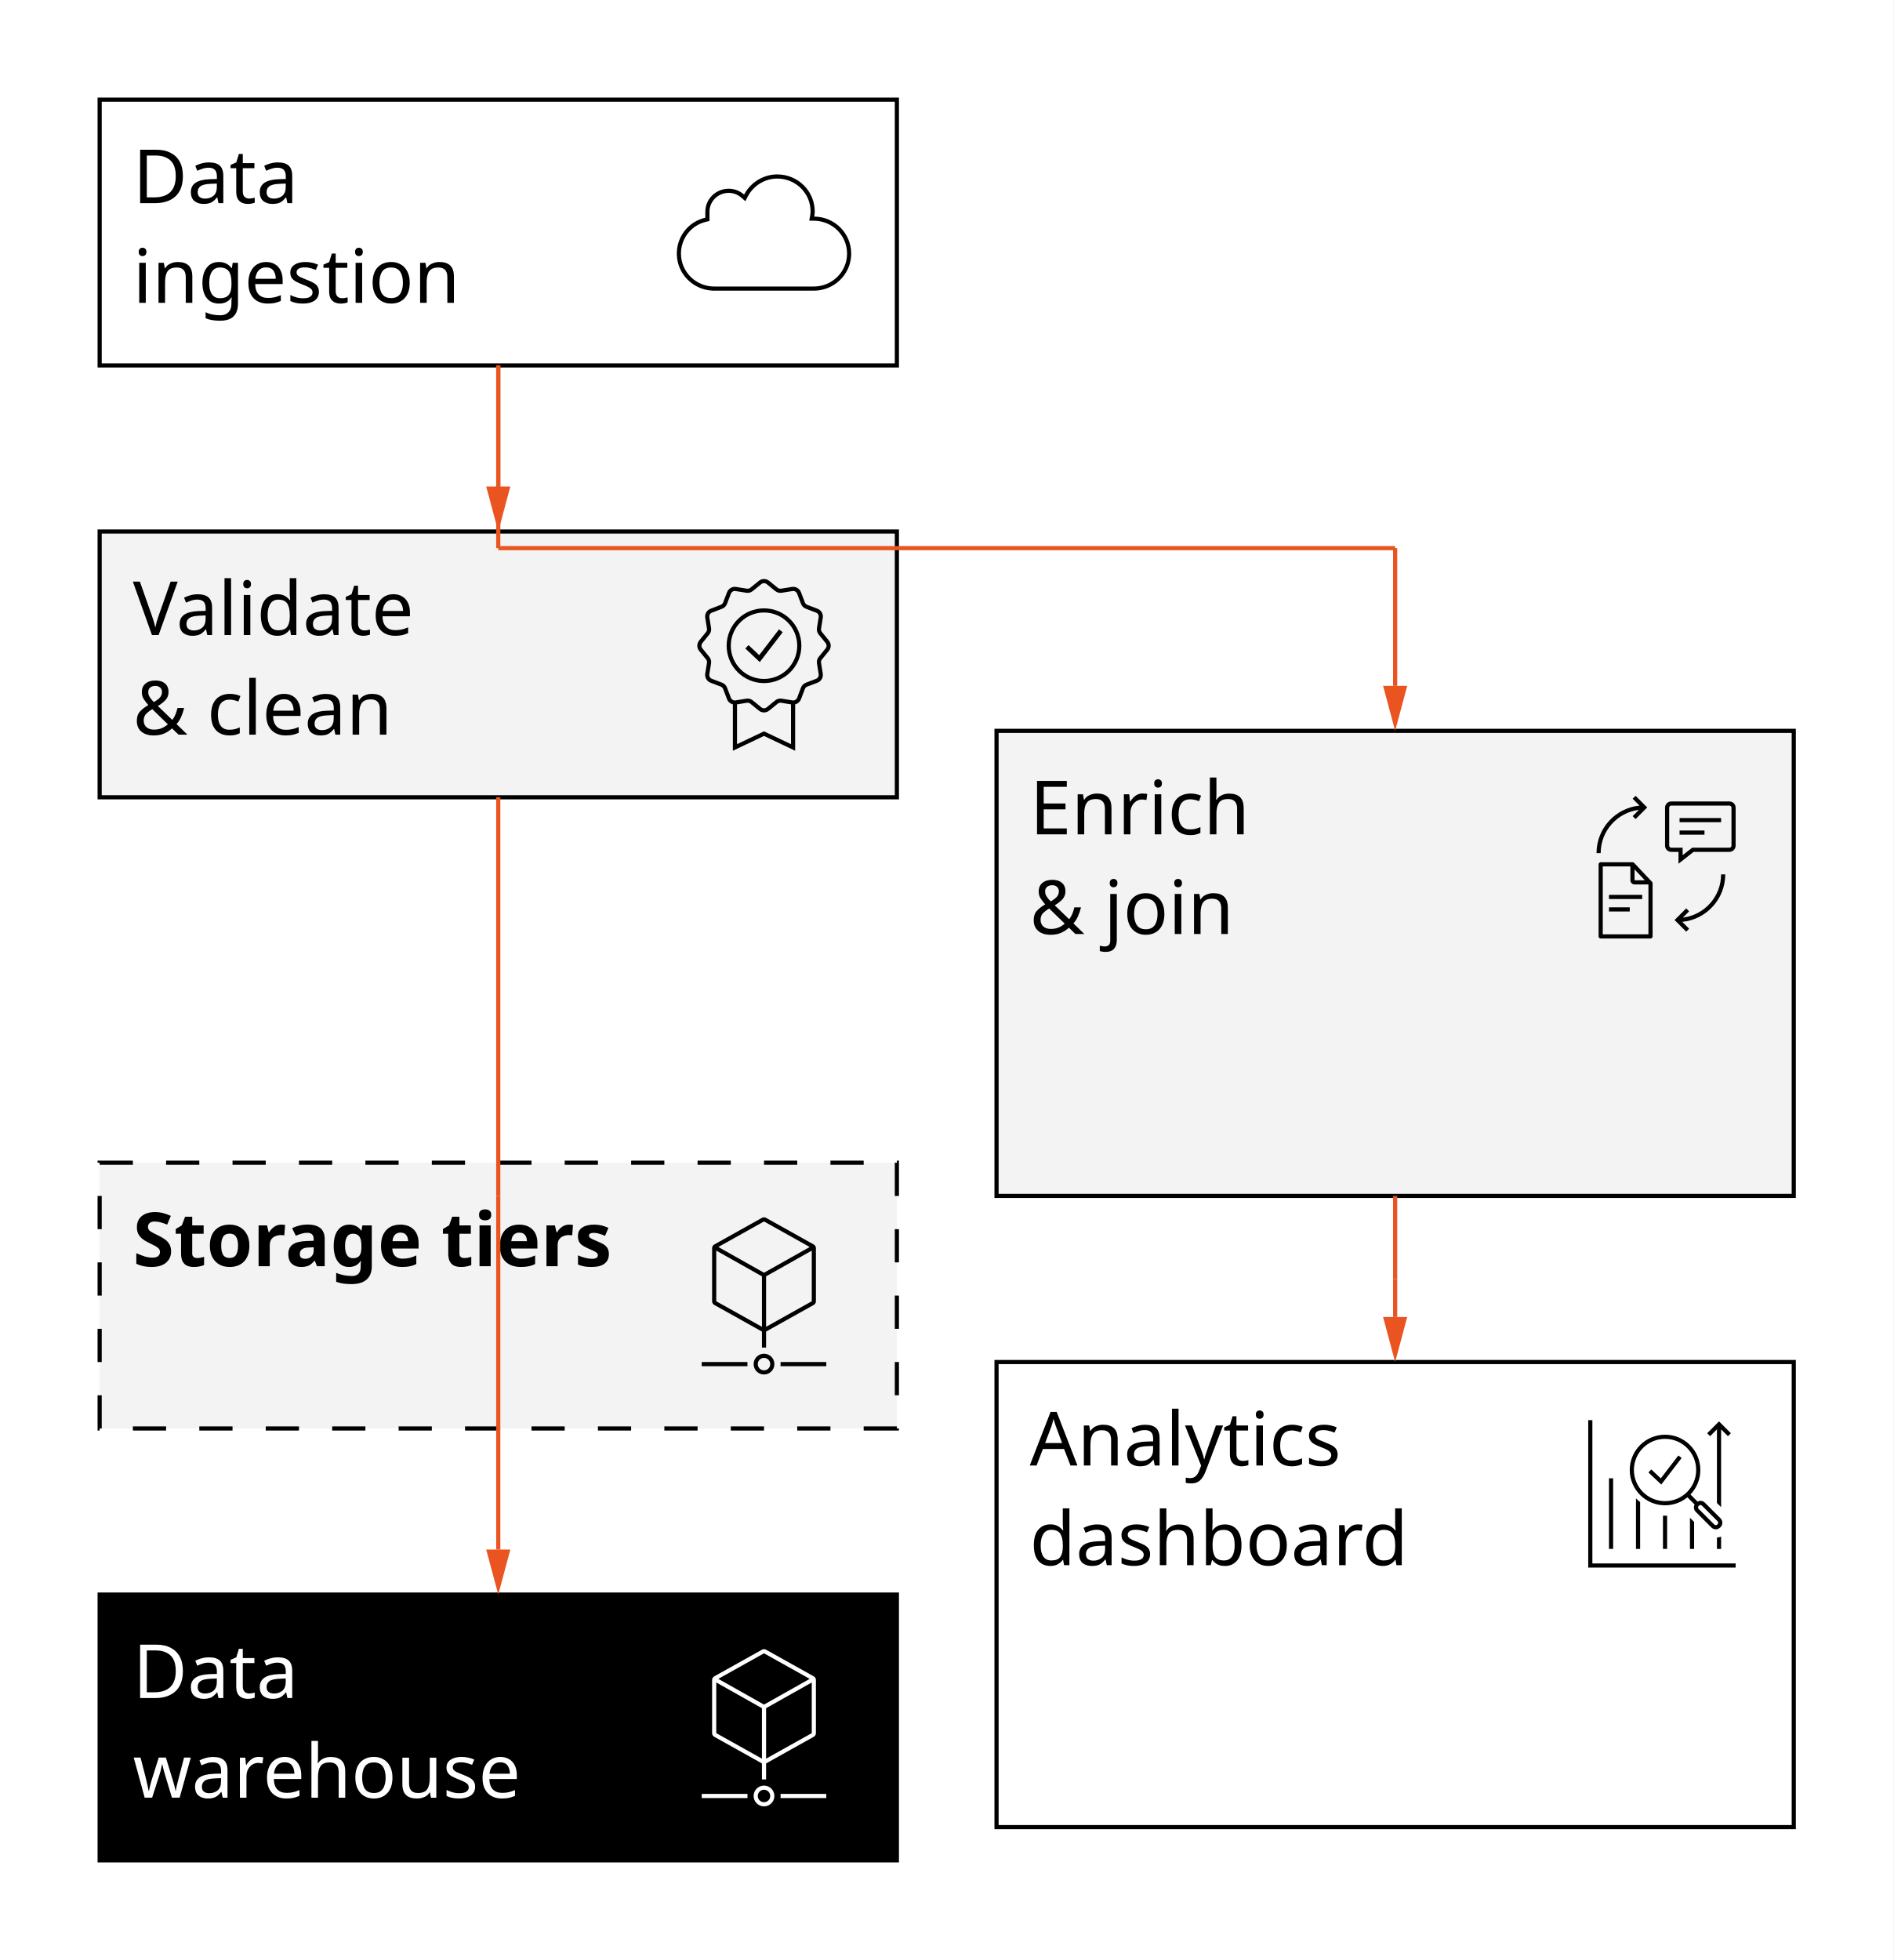
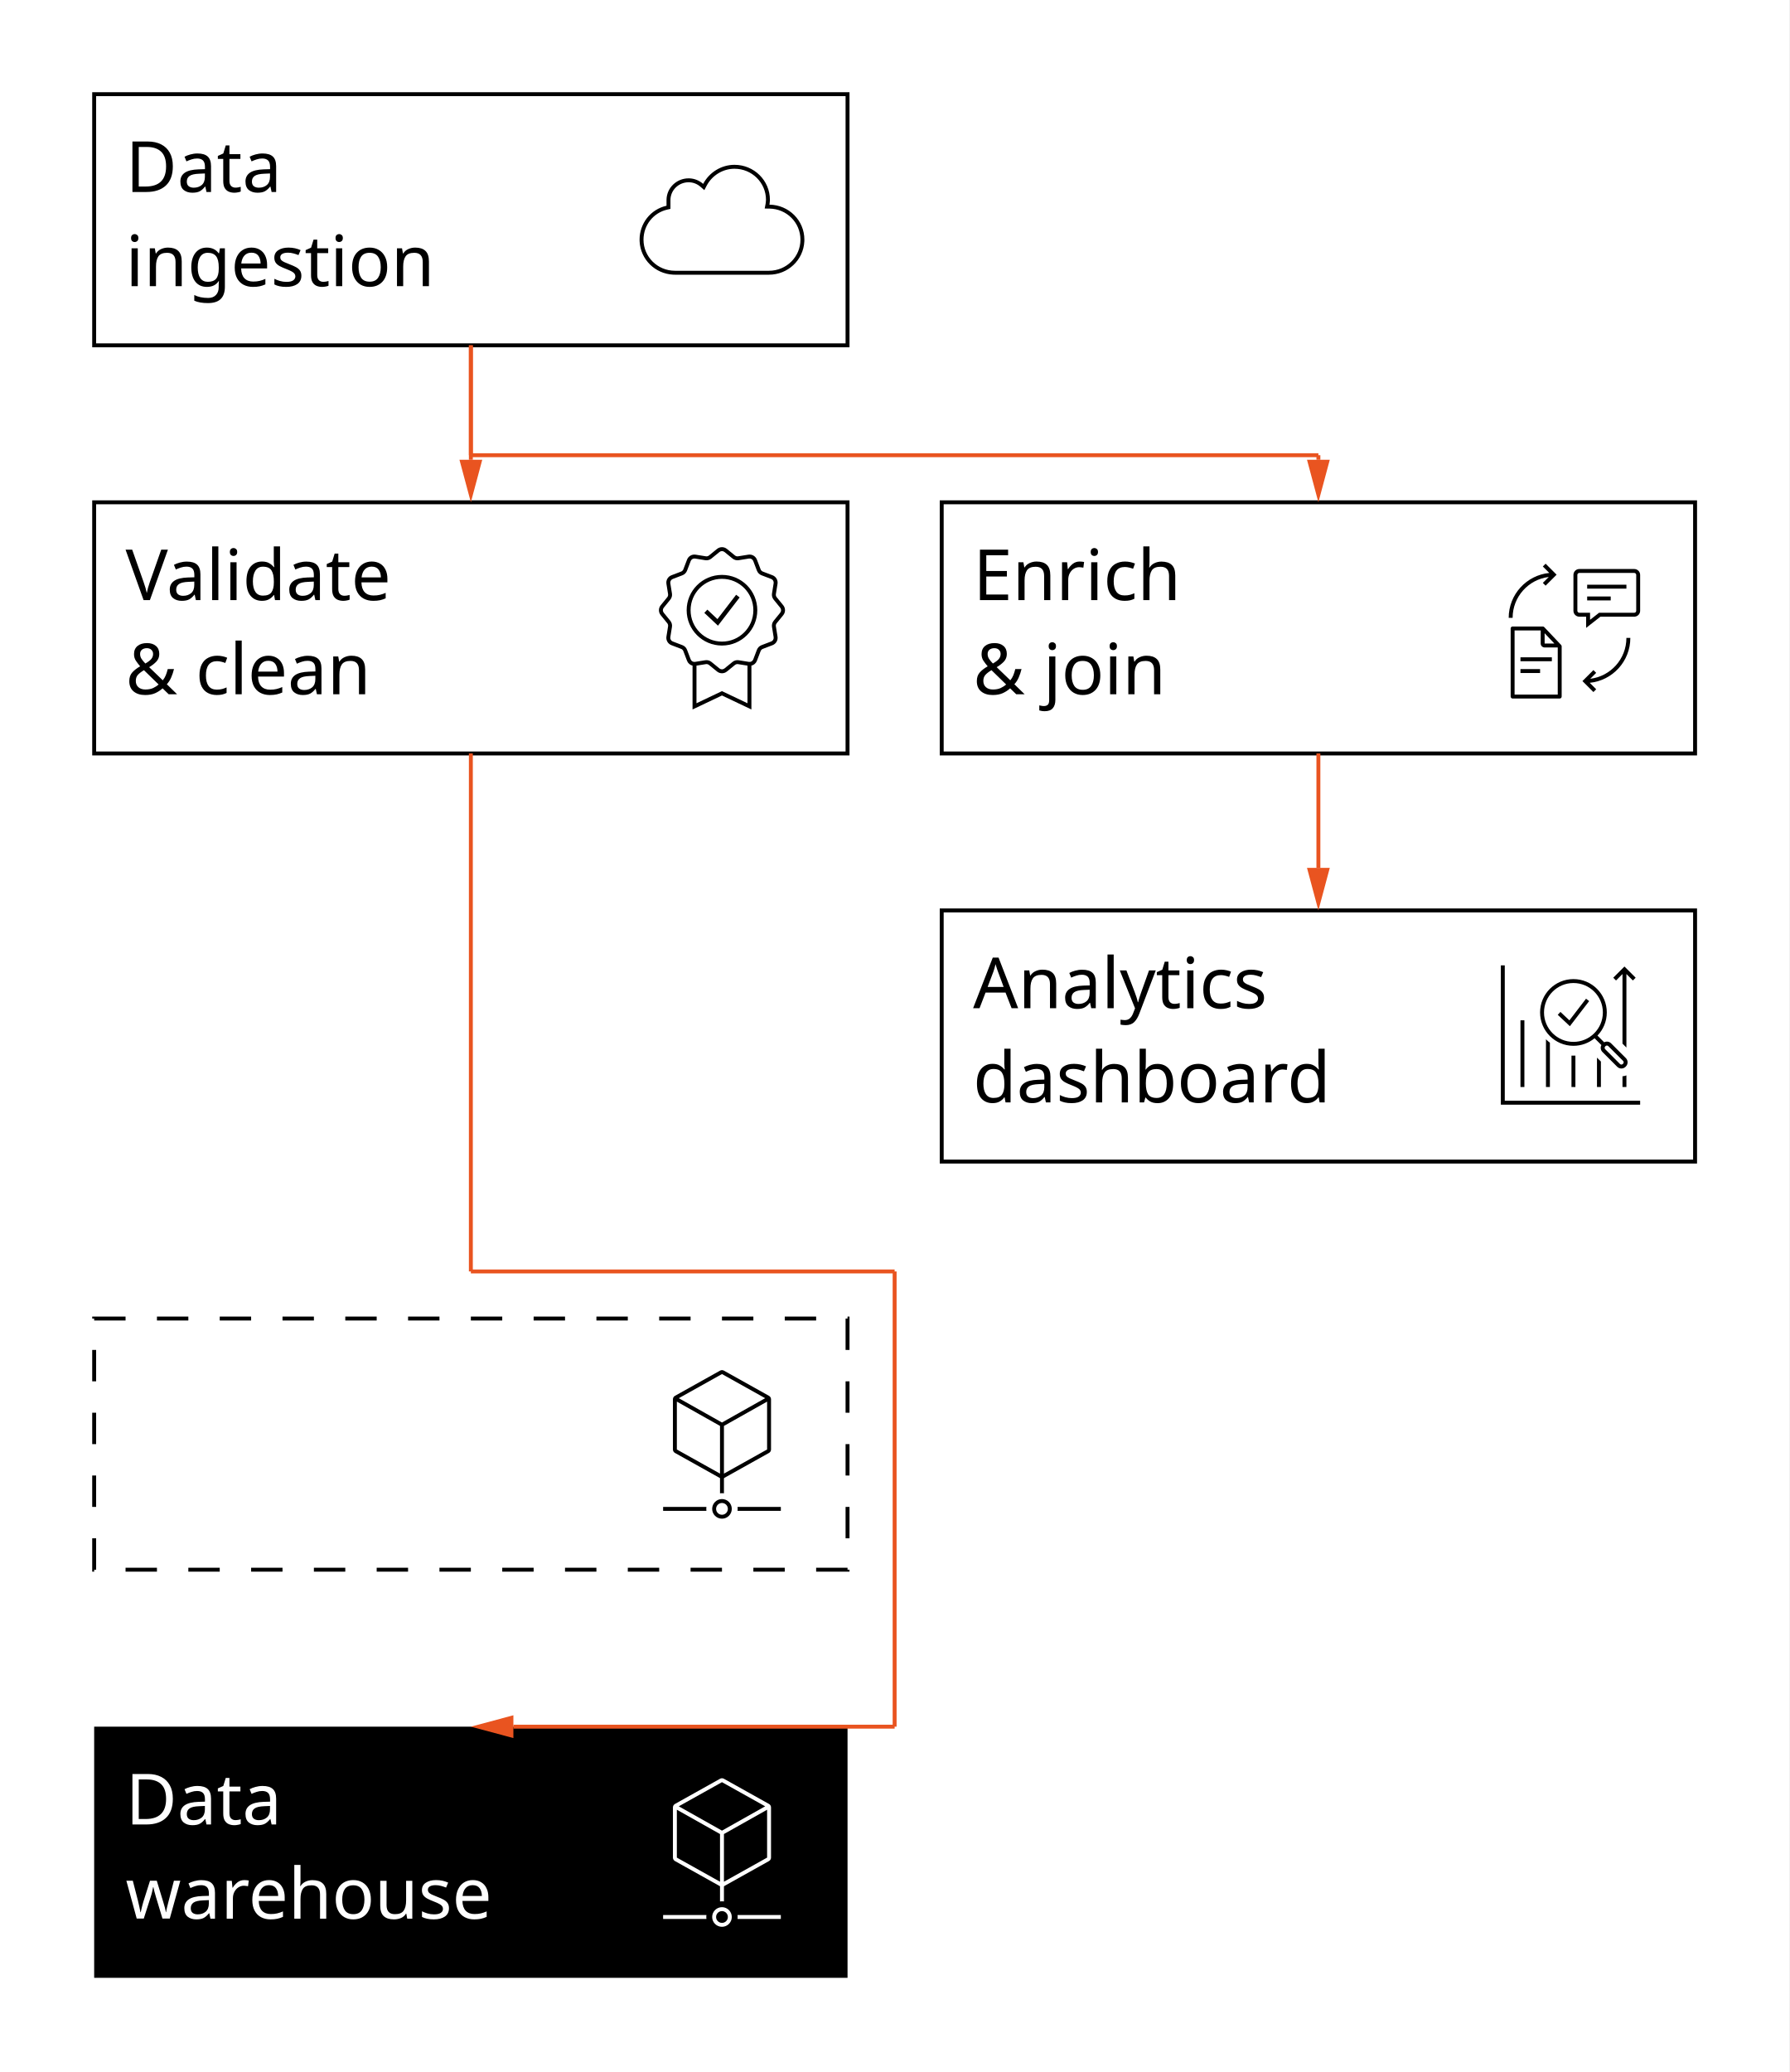
- <svg xmlns="http://www.w3.org/2000/svg" width="456" height="472" viewBox="0 0 456 472" xml:space="preserve">
-   <rect width="456" height="472" fill="#FFFFFF" />
+ <svg xmlns="http://www.w3.org/2000/svg" width="456" height="528" viewBox="0 0 456 528" xml:space="preserve">
+   <rect width="456" height="528" fill="#FFFFFF" />
+   <g data-component-id="__root__">
+     <rect x="0" y="0" width="456" height="528" fill="transparent" stroke="none" stroke-width="1" stroke-miterlimit="10" pointer-events="none" />
+   </g>
+   <g data-component-id="__col_0__">
+     <rect x="24" y="24" width="192" height="480" fill="transparent" stroke="none" stroke-width="1" stroke-miterlimit="10" pointer-events="none" />
+   </g>
  <g data-component-id="ingest">
-     <rect x="24" y="24" width="192" height="64" fill="#FFFFFF" stroke="#000000" stroke-width="1" stroke-miterlimit="10" />
+     <rect x="24" y="24" width="192" height="64" fill="transparent" stroke="#000000" stroke-width="1" stroke-miterlimit="10" />
    <text font-family="Ubuntu Sans">
      <tspan x="32" y="48.92" font-size="18" font-weight="400" fill="#000000">Data</tspan>
      <tspan x="32" y="72.92" font-size="18" font-weight="400" fill="#000000">ingestion</tspan>
    </text>
    <g class="dg-icon" transform="translate(160 32)">
      <path fill-rule="evenodd" clip-rule="evenodd" d="M27.186 10C32.196 10 36.217 14 36.217 18.923L36.211 19.143C36.187 19.652 36.094 20.147 36.093 20.154C41.041 20.216 45 24.154 45 29.077L44.988 29.536C44.748 34.246 40.822 38 35.969 38H12.031L11.565 37.988C6.928 37.757 3.245 34.094 3.012 29.536L3 29.077C3 24.954 5.784 21.352 9.866 20.429V18.984C9.866 15.908 12.402 13.446 15.495 13.446L15.749 13.452C17.017 13.51 18.22 13.996 19.206 14.861C20.753 11.908 23.845 10 27.186 10ZM27.186 11C24.224 11 21.469 12.695 20.092 15.325L19.502 16.452L18.547 15.613C17.674 14.847 16.608 14.446 15.495 14.446C12.935 14.446 10.866 16.479 10.866 18.984V21.227L10.087 21.403C6.472 22.221 4 25.409 4 29.077C4 33.438 7.564 37 12.031 37H35.969C40.436 37 44 33.438 44 29.077C44 24.713 40.493 21.208 36.08 21.153L34.888 21.139L35.11 19.967V19.965C35.111 19.962 35.112 19.956 35.113 19.948C35.116 19.933 35.121 19.91 35.126 19.88C35.136 19.819 35.149 19.73 35.163 19.626C35.191 19.411 35.217 19.151 35.217 18.923C35.217 14.562 31.653 11 27.186 11Z" fill="#000000" />
    </g>
  </g>
  <g data-component-id="validate">
-     <rect x="24" y="128" width="192" height="64" fill="#F3F3F3" stroke="#000000" stroke-width="1" stroke-miterlimit="10" />
+     <rect x="24" y="128" width="192" height="64" fill="transparent" stroke="#000000" stroke-width="1" stroke-miterlimit="10" />
    <text font-family="Ubuntu Sans">
      <tspan x="32" y="152.92" font-size="18" font-weight="400" fill="#000000">Validate</tspan>
      <tspan x="32" y="176.92" font-size="18" font-weight="400" fill="#000000">&amp; clean</tspan>
    </text>
    <g class="dg-icon" transform="translate(160 136)">
      <path fill-rule="evenodd" clip-rule="evenodd" d="M22.738 3.882C23.473 3.284 24.527 3.284 25.262 3.882L27.314 5.552C27.535 5.731 27.822 5.808 28.104 5.763L30.716 5.344C31.651 5.193 32.565 5.72 32.902 6.605L33.845 9.077C33.946 9.343 34.157 9.554 34.423 9.655L36.895 10.598C37.78 10.935 38.307 11.849 38.156 12.784L37.737 15.396C37.692 15.678 37.769 15.965 37.948 16.186L39.618 18.238C40.216 18.973 40.216 20.027 39.618 20.762L37.948 22.814C37.769 23.035 37.692 23.322 37.737 23.604L38.156 26.216C38.307 27.151 37.78 28.065 36.895 28.402L34.423 29.345C34.157 29.446 33.946 29.657 33.845 29.923L32.902 32.395C32.661 33.027 32.126 33.473 31.5 33.624V44.791L24 41.225L16.5 44.791V33.624C15.874 33.473 15.339 33.027 15.098 32.395L14.155 29.923C14.054 29.657 13.843 29.446 13.577 29.345L11.105 28.402C10.22 28.065 9.693 27.151 9.844 26.216L10.263 23.604C10.308 23.322 10.231 23.035 10.052 22.814L8.382 20.762C7.784 20.027 7.784 18.973 8.382 18.238L10.052 16.186C10.231 15.965 10.308 15.678 10.263 15.396L9.844 12.784C9.693 11.848 10.22 10.935 11.105 10.598L13.577 9.655C13.843 9.554 14.054 9.343 14.155 9.077L15.098 6.605C15.435 5.72 16.349 5.193 17.284 5.344L19.896 5.763C20.178 5.808 20.465 5.731 20.686 5.552L22.738 3.882ZM19.896 33.237L17.5 33.621V43.208L23.785 40.22L24 40.117L24.215 40.22L30.5 43.208V33.621L28.104 33.237C27.822 33.192 27.535 33.269 27.314 33.448L25.262 35.118C24.527 35.716 23.473 35.716 22.738 35.118L20.686 33.448C20.465 33.269 20.178 33.192 19.896 33.237ZM24.631 4.658C24.263 4.359 23.737 4.359 23.369 4.658L21.316 6.327C20.874 6.687 20.3 6.841 19.737 6.751L17.125 6.331C16.657 6.256 16.201 6.519 16.032 6.962L15.09 9.434C14.887 9.966 14.466 10.387 13.934 10.59L11.462 11.532C11.019 11.701 10.756 12.157 10.831 12.625L11.251 15.237C11.341 15.8 11.187 16.374 10.827 16.816L9.158 18.869C8.859 19.237 8.859 19.763 9.158 20.131L10.827 22.184C11.187 22.626 11.341 23.2 11.251 23.763L10.831 26.375C10.756 26.843 11.019 27.299 11.462 27.468L13.934 28.41C14.466 28.613 14.887 29.034 15.09 29.566L16.032 32.038C16.201 32.481 16.657 32.744 17.125 32.669L19.737 32.249C20.3 32.159 20.874 32.313 21.316 32.673L23.369 34.342C23.737 34.641 24.263 34.641 24.631 34.342L26.684 32.673C27.126 32.313 27.7 32.159 28.263 32.249L30.875 32.669C31.343 32.744 31.799 32.481 31.968 32.038L32.91 29.566C33.113 29.034 33.534 28.613 34.066 28.41L36.538 27.468C36.981 27.299 37.244 26.843 37.169 26.375L36.749 23.763C36.659 23.2 36.813 22.626 37.173 22.184L38.842 20.131C39.141 19.763 39.141 19.237 38.842 18.869L37.173 16.816C36.813 16.374 36.659 15.8 36.749 15.237L37.169 12.625C37.244 12.157 36.981 11.701 36.538 11.532L34.066 10.59C33.534 10.387 33.113 9.966 32.91 9.434L31.968 6.962C31.799 6.519 31.343 6.256 30.875 6.331L28.263 6.751C27.7 6.841 27.126 6.687 26.684 6.327L24.631 4.658Z" fill="#000000" />
      <path d="M28.5 16.248L22.977 23.439L22.525 23.013L19.501 20.171L20.27 19.351L22.842 21.768L27.607 15.562L28.5 16.248Z" fill="#000000" />
      <path fill-rule="evenodd" clip-rule="evenodd" d="M24 10.5C28.971 10.5 33 14.529 33 19.5C33 24.471 28.971 28.5 24 28.5C19.029 28.5 15 24.471 15 19.5C15 14.529 19.029 10.5 24 10.5ZM24 11.5C19.582 11.5 16 15.082 16 19.5C16 23.918 19.582 27.5 24 27.5C28.418 27.5 32 23.918 32 19.5C32 15.082 28.418 11.5 24 11.5Z" fill="#000000" />
    </g>
  </g>
+   <g data-component-id="__sep_2268206606352__">
+     <rect x="24" y="232" width="192" height="64" fill="transparent" stroke="none" stroke-width="1" stroke-miterlimit="10" pointer-events="none" />
+   </g>
  <g data-component-id="storage">
-     <rect x="24" y="280" width="192" height="64" fill="#F3F3F3" stroke="#000000" stroke-width="1" stroke-miterlimit="10" stroke-dasharray="8 8" />
-     <text font-family="Ubuntu Sans">
-       <tspan x="32" y="304.92" font-size="18" font-weight="700" fill="#000000">Storage tiers</tspan>
-     </text>
-     <g class="dg-icon" transform="translate(160 288)">
+     <rect x="24" y="336" width="192" height="64" fill="transparent" stroke="#000000" stroke-width="1" stroke-miterlimit="10" stroke-dasharray="8 8" />
+     <g class="dg-icon" transform="translate(160 344)">
      <path fill-rule="evenodd" clip-rule="evenodd" d="M35.988 11.699C36.304 11.876 36.5 12.21 36.5 12.572V25.369C36.5 25.732 36.304 26.066 35.988 26.242L24 32.941L12.012 26.242C11.696 26.066 11.5 25.732 11.5 25.369V12.572C11.5 12.21 11.696 11.876 12.012 11.699L23.512 5.273C23.815 5.103 24.185 5.103 24.488 5.273L35.988 11.699ZM12.5 25.368L23.5 31.515V19.361L12.5 13.166V25.368ZM24.5 19.361V31.515L35.5 25.368V13.167L24.5 19.361ZM12.992 12.297L24 18.494L35.007 12.297L24 6.146L12.992 12.297Z" fill="#000000" />
      <path d="M20.032 40C20.012 40.164 20 40.331 20 40.5C20 40.669 20.012 40.836 20.032 41H9V40H20.032Z" fill="#000000" />
      <path d="M39 40V41H27.968C27.988 40.836 28 40.669 28 40.5C28 40.331 27.988 40.164 27.968 40H39Z" fill="#000000" />
      <path d="M24.5 36.531C24.336 36.511 24.169 36.5 24 36.5C23.831 36.5 23.664 36.511 23.5 36.531V32H24.5V36.531Z" fill="#000000" />
      <path fill-rule="evenodd" clip-rule="evenodd" d="M24 38C25.381 38 26.5 39.119 26.5 40.5C26.5 41.881 25.381 43 24 43C22.619 43 21.5 41.881 21.5 40.5C21.5 39.119 22.619 38 24 38ZM24 39C23.172 39 22.5 39.672 22.5 40.5C22.5 41.328 23.172 42 24 42C24.828 42 25.5 41.328 25.5 40.5C25.5 39.672 24.828 39 24 39Z" fill="#000000" />
    </g>
  </g>
  <g data-component-id="warehouse">
-     <rect x="24" y="384" width="192" height="64" fill="#000000" stroke="#000000" stroke-width="1" stroke-miterlimit="10" />
+     <rect x="24" y="440" width="192" height="64" fill="#000000" stroke="none" stroke-width="1" stroke-miterlimit="10" />
    <text font-family="Ubuntu Sans">
-       <tspan x="32" y="408.92" font-size="18" font-weight="400" fill="#FFFFFF">Data</tspan>
-       <tspan x="32" y="432.92" font-size="18" font-weight="400" fill="#FFFFFF">warehouse</tspan>
+       <tspan x="32" y="464.92" font-size="18" font-weight="400" fill="#FFFFFF">Data</tspan>
+       <tspan x="32" y="488.92" font-size="18" font-weight="400" fill="#FFFFFF">warehouse</tspan>
    </text>
-     <g class="dg-icon" transform="translate(160 392)">
+     <g class="dg-icon" transform="translate(160 448)">
      <path fill-rule="evenodd" clip-rule="evenodd" d="M35.988 11.699C36.304 11.876 36.5 12.21 36.5 12.572V25.369C36.5 25.732 36.304 26.066 35.988 26.242L24 32.941L12.012 26.242C11.696 26.066 11.5 25.732 11.5 25.369V12.572C11.5 12.21 11.696 11.876 12.012 11.699L23.512 5.273C23.815 5.103 24.185 5.103 24.488 5.273L35.988 11.699ZM12.5 25.368L23.5 31.515V19.361L12.5 13.166V25.368ZM24.5 19.361V31.515L35.5 25.368V13.167L24.5 19.361ZM12.992 12.297L24 18.494L35.007 12.297L24 6.146L12.992 12.297Z" fill="#FFFFFF" />
      <path d="M20.032 40C20.012 40.164 20 40.331 20 40.5C20 40.669 20.012 40.836 20.032 41H9V40H20.032Z" fill="#FFFFFF" />
      <path d="M39 40V41H27.968C27.988 40.836 28 40.669 28 40.5C28 40.331 27.988 40.164 27.968 40H39Z" fill="#FFFFFF" />
      <path d="M24.5 36.531C24.336 36.511 24.169 36.5 24 36.5C23.831 36.5 23.664 36.511 23.5 36.531V32H24.5V36.531Z" fill="#FFFFFF" />
      <path fill-rule="evenodd" clip-rule="evenodd" d="M24 38C25.381 38 26.5 39.119 26.5 40.5C26.5 41.881 25.381 43 24 43C22.619 43 21.5 41.881 21.5 40.5C21.5 39.119 22.619 38 24 38ZM24 39C23.172 39 22.5 39.672 22.5 40.5C22.5 41.328 23.172 42 24 42C24.828 42 25.5 41.328 25.5 40.5C25.5 39.672 24.828 39 24 39Z" fill="#FFFFFF" />
    </g>
  </g>
+   <g data-component-id="__col_1__">
+     <rect x="240" y="24" width="192" height="272" fill="transparent" stroke="none" stroke-width="1" stroke-miterlimit="10" pointer-events="none" />
+   </g>
+   <g data-component-id="ingest_note">
+     <rect x="240" y="24" width="192" height="64" fill="transparent" stroke="none" stroke-width="1" stroke-miterlimit="10" pointer-events="none" />
+   </g>
  <g data-component-id="enrich">
-     <rect x="240" y="176" width="192" height="112" fill="#F3F3F3" stroke="#000000" stroke-width="1" stroke-miterlimit="10" />
+     <rect x="240" y="128" width="192" height="64" fill="transparent" stroke="#000000" stroke-width="1" stroke-miterlimit="10" />
    <text font-family="Ubuntu Sans">
-       <tspan x="248" y="200.92" font-size="18" font-weight="400" fill="#000000">Enrich</tspan>
-       <tspan x="248" y="224.92" font-size="18" font-weight="400" fill="#000000">&amp; join</tspan>
+       <tspan x="248" y="152.92" font-size="18" font-weight="400" fill="#000000">Enrich</tspan>
+       <tspan x="248" y="176.92" font-size="18" font-weight="400" fill="#000000">&amp; join</tspan>
    </text>
-     <g class="dg-icon" transform="translate(376 184)">
+     <g class="dg-icon" transform="translate(376 136)">
      <path d="M39.5 26.556C39.5 32.519 34.961 37.421 29.149 37.998L30.798 39.647L30.091 40.353L27.293 37.556L30.091 34.758L30.798 35.465L29.288 36.974C34.479 36.338 38.5 31.918 38.5 26.556H39.5Z" fill="#000000" />
      <path d="M20.707 10.444L17.909 13.242L17.202 12.535L18.711 11.025C13.52 11.661 9.5 16.082 9.5 21.444H8.5C8.5 15.481 13.039 10.578 18.85 10.001L17.202 8.354L17.909 7.646L20.707 10.444Z" fill="#000000" />
      <path d="M34.5 17H28.5V16H34.5V17Z" fill="#000000" />
      <path d="M38.5 14H28.5V13H38.5V14Z" fill="#000000" />
      <path fill-rule="evenodd" clip-rule="evenodd" d="M40.5 9C41.328 9 42 9.672 42 10.5V19.645C42 20.422 41.41 21.061 40.653 21.138L40.5 21.145H31.881L28.238 24V21.145H26.5L26.347 21.138C25.59 21.061 25 20.422 25 19.645V10.5C25 9.672 25.672 9 26.5 9H40.5ZM26.5 10C26.224 10 26 10.224 26 10.5V19.645C26 19.922 26.224 20.145 26.5 20.145H29.238V21.945L31.536 20.145H40.5C40.776 20.145 41 19.922 41 19.645V10.5C41 10.258 40.829 10.056 40.601 10.01L40.5 10H26.5Z" fill="#000000" />
      <path d="M16.5 35.5H11.5V34.5H16.5V35.5Z" fill="#000000" />
      <path d="M19.5 32.5H11.5V31.5H19.5V32.5Z" fill="#000000" />
      <path fill-rule="evenodd" clip-rule="evenodd" d="M17.196 23.648C17.334 23.648 17.465 23.704 17.56 23.804L21.863 28.356C21.951 28.449 22 28.573 22 28.7V41.5C22 41.776 21.776 42 21.5 42H9.5C9.224 42 9 41.776 9 41.5V24.148C9 23.906 9.171 23.704 9.399 23.657L9.5 23.648H17.196ZM10 41H21V28.99H17.657C17.105 28.99 16.657 28.542 16.657 27.99V24.648H10V41ZM17.657 27.99H20.142L17.657 25.362V27.99Z" fill="#000000" />
    </g>
  </g>
  <g data-component-id="dashboard">
-     <rect x="240" y="328" width="192" height="112" fill="#FFFFFF" stroke="#000000" stroke-width="1" stroke-miterlimit="10" />
+     <rect x="240" y="232" width="192" height="64" fill="transparent" stroke="#000000" stroke-width="1" stroke-miterlimit="10" />
    <text font-family="Ubuntu Sans">
-       <tspan x="248" y="352.92" font-size="18" font-weight="400" fill="#000000">Analytics</tspan>
-       <tspan x="248" y="376.92" font-size="18" font-weight="400" fill="#000000">dashboard</tspan>
+       <tspan x="248" y="256.92" font-size="18" font-weight="400" fill="#000000">Analytics</tspan>
+       <tspan x="248" y="280.92" font-size="18" font-weight="400" fill="#000000">dashboard</tspan>
    </text>
-     <g class="dg-icon" transform="translate(376 336)">
+     <g class="dg-icon" transform="translate(376 240)">
      <path d="M7.5 40.5H42V41.5H6.5V6H7.5V40.5Z" fill="#000000" />
      <path d="M12.5 37H11.5V20H12.5V37Z" fill="#000000" />
      <path d="M18 24.841C18.313 25.156 18.648 25.449 19 25.721V37H18V24.841Z" fill="#000000" />
      <path d="M25.5 37H24.5V29H25.5V37Z" fill="#000000" />
      <path d="M32 30.512V37H31V29.512L32 30.512Z" fill="#000000" />
      <path d="M38.5 37H37.5V34.27C37.841 34.242 38.178 34.166 38.5 34.039V37Z" fill="#000000" />
      <path d="M40.853 9.146L40.147 9.854L38.5 8.207V26.946L37.5 25.946V8.207L35.853 9.854L35.147 9.146L38 6.293L40.853 9.146Z" fill="#000000" />
      <path fill-rule="evenodd" clip-rule="evenodd" d="M25 9.5C29.694 9.5 33.5 13.306 33.5 18C33.5 20.289 32.593 22.365 31.121 23.894L32.831 25.604C33.398 25.303 34.117 25.392 34.594 25.869L38.363 29.639C38.949 30.224 38.949 31.174 38.363 31.76L38.28 31.843L38.166 31.945C37.577 32.426 36.708 32.392 36.159 31.843L32.39 28.074C31.912 27.597 31.824 26.877 32.124 26.311L30.387 24.573C28.92 25.776 27.045 26.5 25 26.5C20.306 26.5 16.5 22.694 16.5 18C16.5 13.306 20.306 9.5 25 9.5ZM33.887 26.577C33.691 26.382 33.375 26.382 33.18 26.577L33.097 26.659C32.902 26.854 32.902 27.171 33.097 27.366L36.866 31.136C37.062 31.331 37.378 31.331 37.573 31.136L37.656 31.053C37.851 30.858 37.851 30.541 37.656 30.346L33.887 26.577ZM25 10.5C20.858 10.5 17.5 13.858 17.5 18C17.5 22.142 20.858 25.5 25 25.5C29.142 25.5 32.5 22.142 32.5 18C32.5 13.858 29.142 10.5 25 10.5Z" fill="#000000" />
      <path d="M29.001 15.109L24.092 21.501L21 18.596L21.686 17.867L23.972 20.015L28.208 14.5L29.001 15.109Z" fill="#000000" />
    </g>
  </g>
  <g data-component-id="ingest.bottom-&gt;validate.top">
-     <line x1="120" y1="88" x2="120" y2="108" fill="none" stroke="#E95420" stroke-width="1" stroke-miterlimit="10" />
-     <line x1="120" y1="108" x2="120" y2="108" fill="none" stroke="#E95420" stroke-width="1" stroke-miterlimit="10" />
-     <line x1="120" y1="108" x2="120" y2="117.159" fill="none" stroke="#E95420" stroke-width="1" stroke-miterlimit="10" />
+     <line x1="120" y1="88" x2="120" y2="117.159" fill="none" stroke="#E95420" stroke-width="1" stroke-miterlimit="10" />
    <polygon points="117.095,117.159 120,128 122.905,117.159" fill="#E95420" />
  </g>
  <g data-component-id="ingest.bottom-&gt;enrich.top">
-     <line x1="120" y1="88" x2="120" y2="132" fill="none" stroke="#E95420" stroke-width="1" stroke-miterlimit="10" />
-     <line x1="120" y1="132" x2="336" y2="132" fill="none" stroke="#E95420" stroke-width="1" stroke-miterlimit="10" />
-     <line x1="336" y1="132" x2="336" y2="165.159" fill="none" stroke="#E95420" stroke-width="1" stroke-miterlimit="10" />
-     <polygon points="333.095,165.159 336,176 338.905,165.159" fill="#E95420" />
+     <line x1="120" y1="88" x2="120" y2="116" fill="none" stroke="#E95420" stroke-width="1" stroke-miterlimit="10" />
+     <line x1="120" y1="116" x2="336" y2="116" fill="none" stroke="#E95420" stroke-width="1" stroke-miterlimit="10" />
+     <line x1="336" y1="116" x2="336" y2="117.159" fill="none" stroke="#E95420" stroke-width="1" stroke-miterlimit="10" />
+     <polygon points="333.095,117.159 336,128 338.905,117.159" fill="#E95420" />
  </g>
  <g data-component-id="validate.bottom-&gt;warehouse.top">
-     <line x1="120" y1="192" x2="120" y2="288" fill="none" stroke="#E95420" stroke-width="1" stroke-miterlimit="10" />
-     <line x1="120" y1="288" x2="120" y2="288" fill="none" stroke="#E95420" stroke-width="1" stroke-miterlimit="10" />
-     <line x1="120" y1="288" x2="120" y2="373.159" fill="none" stroke="#E95420" stroke-width="1" stroke-miterlimit="10" />
-     <polygon points="117.095,373.159 120,384 122.905,373.159" fill="#E95420" />
+     <line x1="120" y1="192" x2="120" y2="324" fill="none" stroke="#E95420" stroke-width="1" stroke-miterlimit="10" />
+     <line x1="120" y1="324" x2="228" y2="324" fill="none" stroke="#E95420" stroke-width="1" stroke-miterlimit="10" />
+     <line x1="228" y1="324" x2="228" y2="440" fill="none" stroke="#E95420" stroke-width="1" stroke-miterlimit="10" />
+     <line x1="228" y1="440" x2="130.841" y2="440" fill="none" stroke="#E95420" stroke-width="1" stroke-miterlimit="10" />
+     <polygon points="130.841,437.095 120,440 130.841,442.905" fill="#E95420" />
  </g>
  <g data-component-id="enrich.bottom-&gt;dashboard.top">
-     <line x1="336" y1="288" x2="336" y2="308" fill="none" stroke="#E95420" stroke-width="1" stroke-miterlimit="10" />
-     <line x1="336" y1="308" x2="336" y2="308" fill="none" stroke="#E95420" stroke-width="1" stroke-miterlimit="10" />
-     <line x1="336" y1="308" x2="336" y2="317.159" fill="none" stroke="#E95420" stroke-width="1" stroke-miterlimit="10" />
-     <polygon points="333.095,317.159 336,328 338.905,317.159" fill="#E95420" />
+     <line x1="336" y1="192" x2="336" y2="221.159" fill="none" stroke="#E95420" stroke-width="1" stroke-miterlimit="10" />
+     <polygon points="333.095,221.159 336,232 338.905,221.159" fill="#E95420" />
  </g>
</svg>
